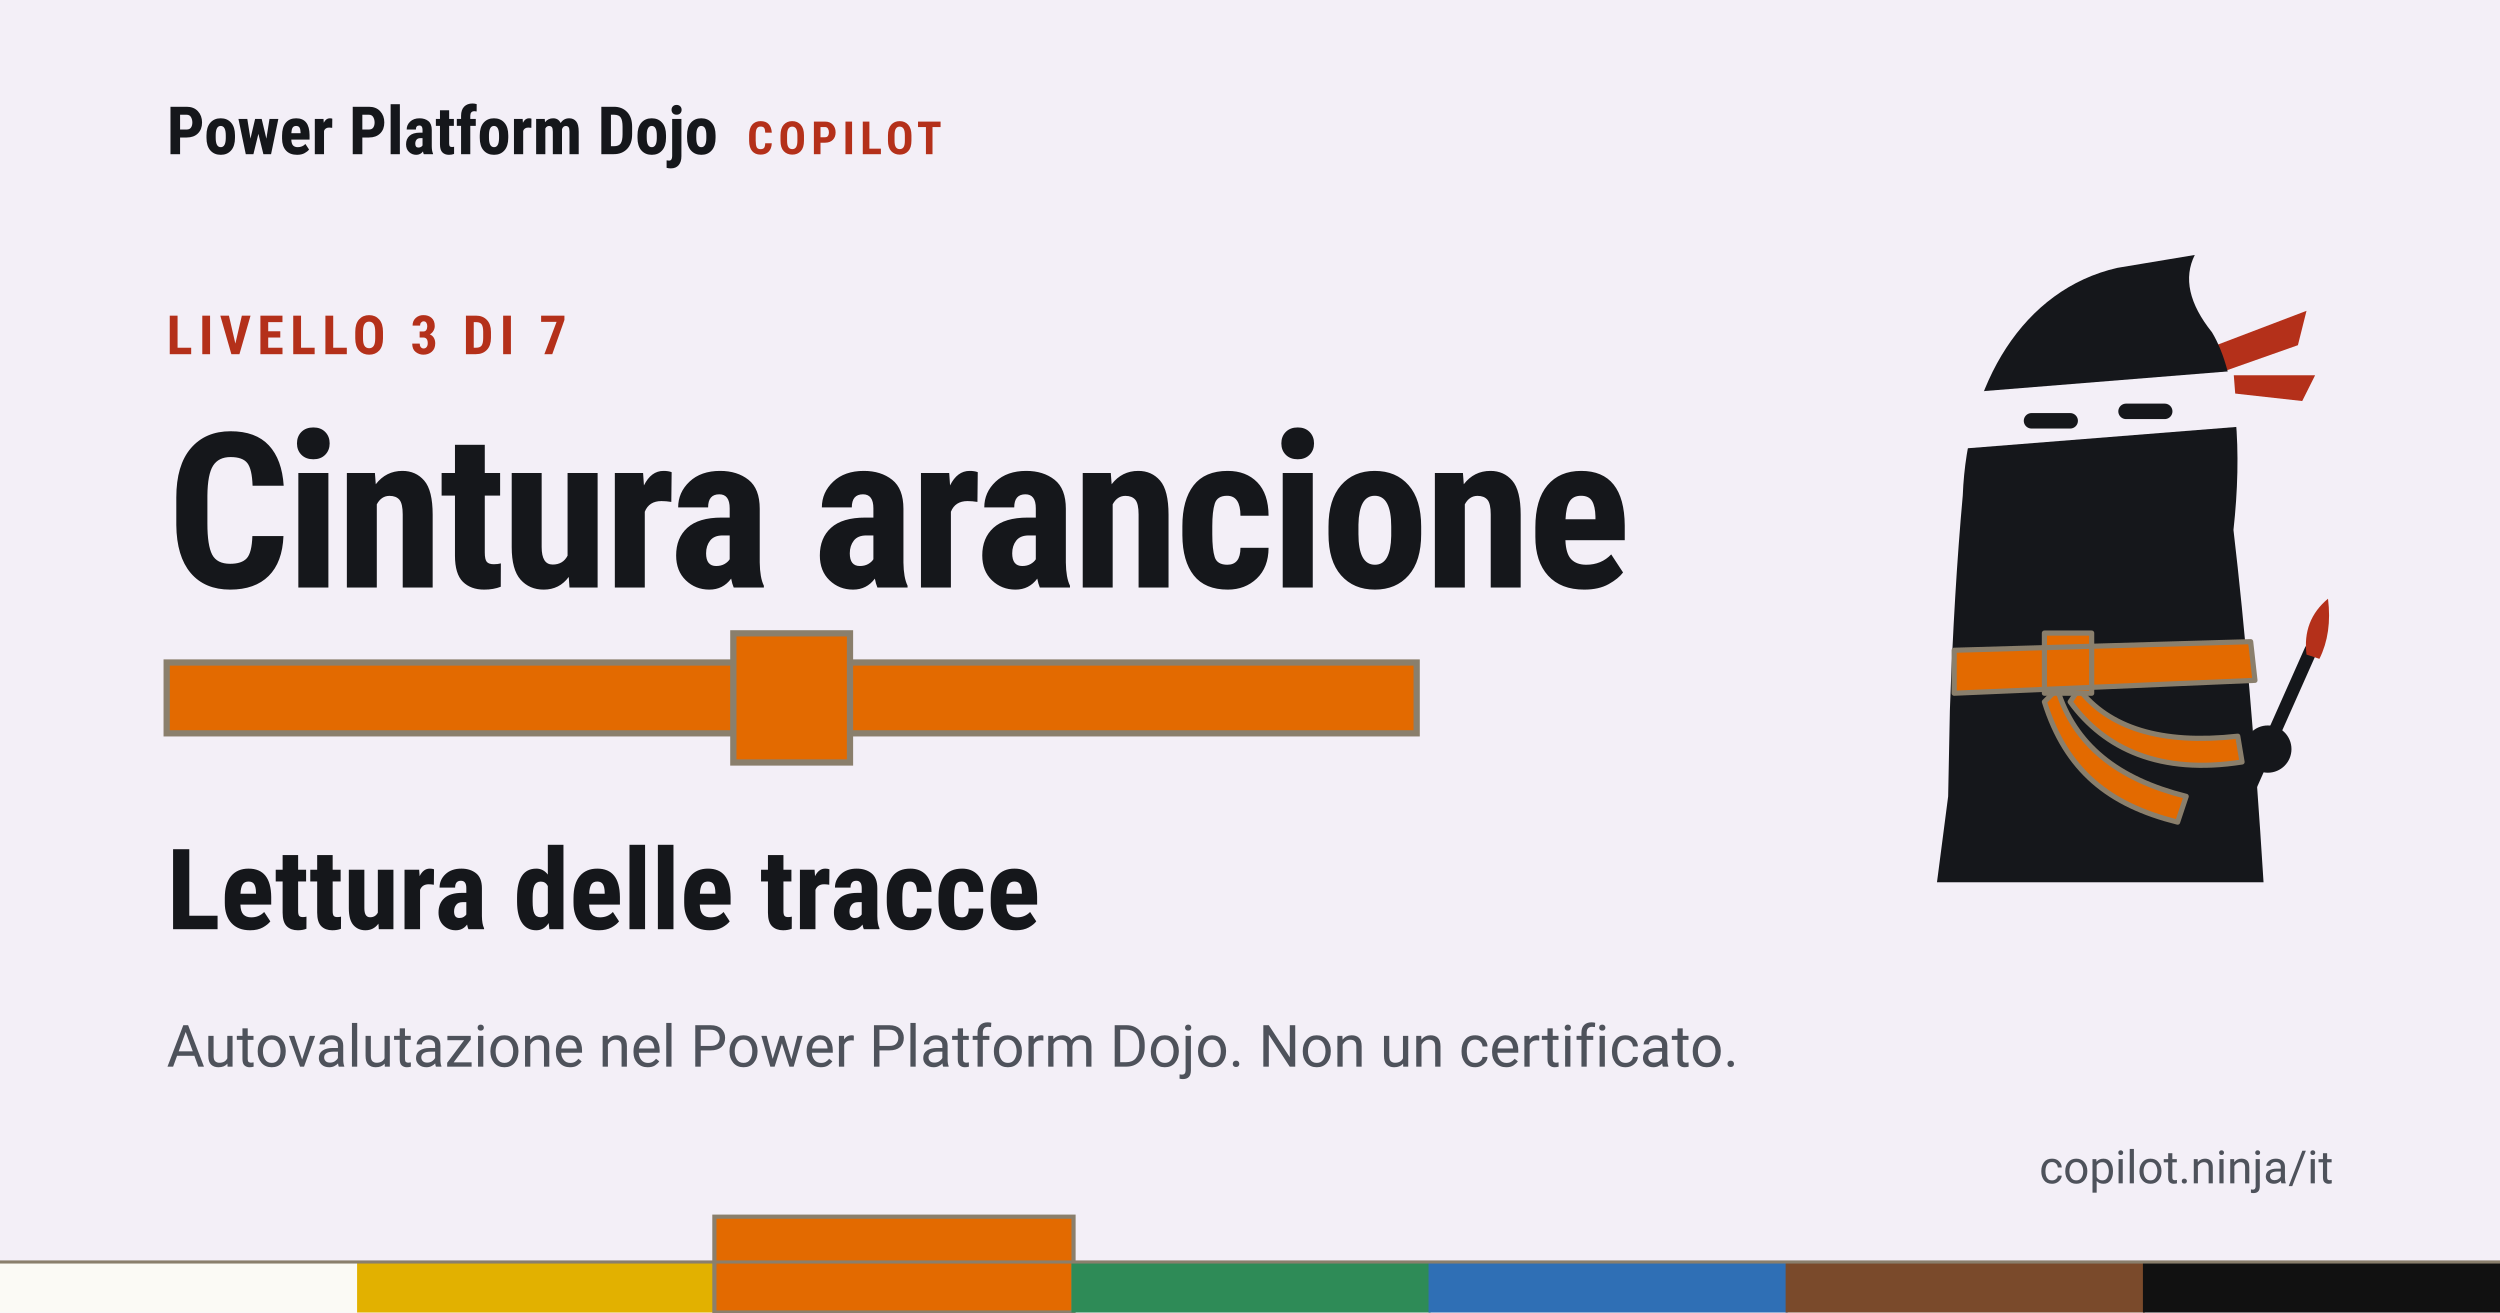
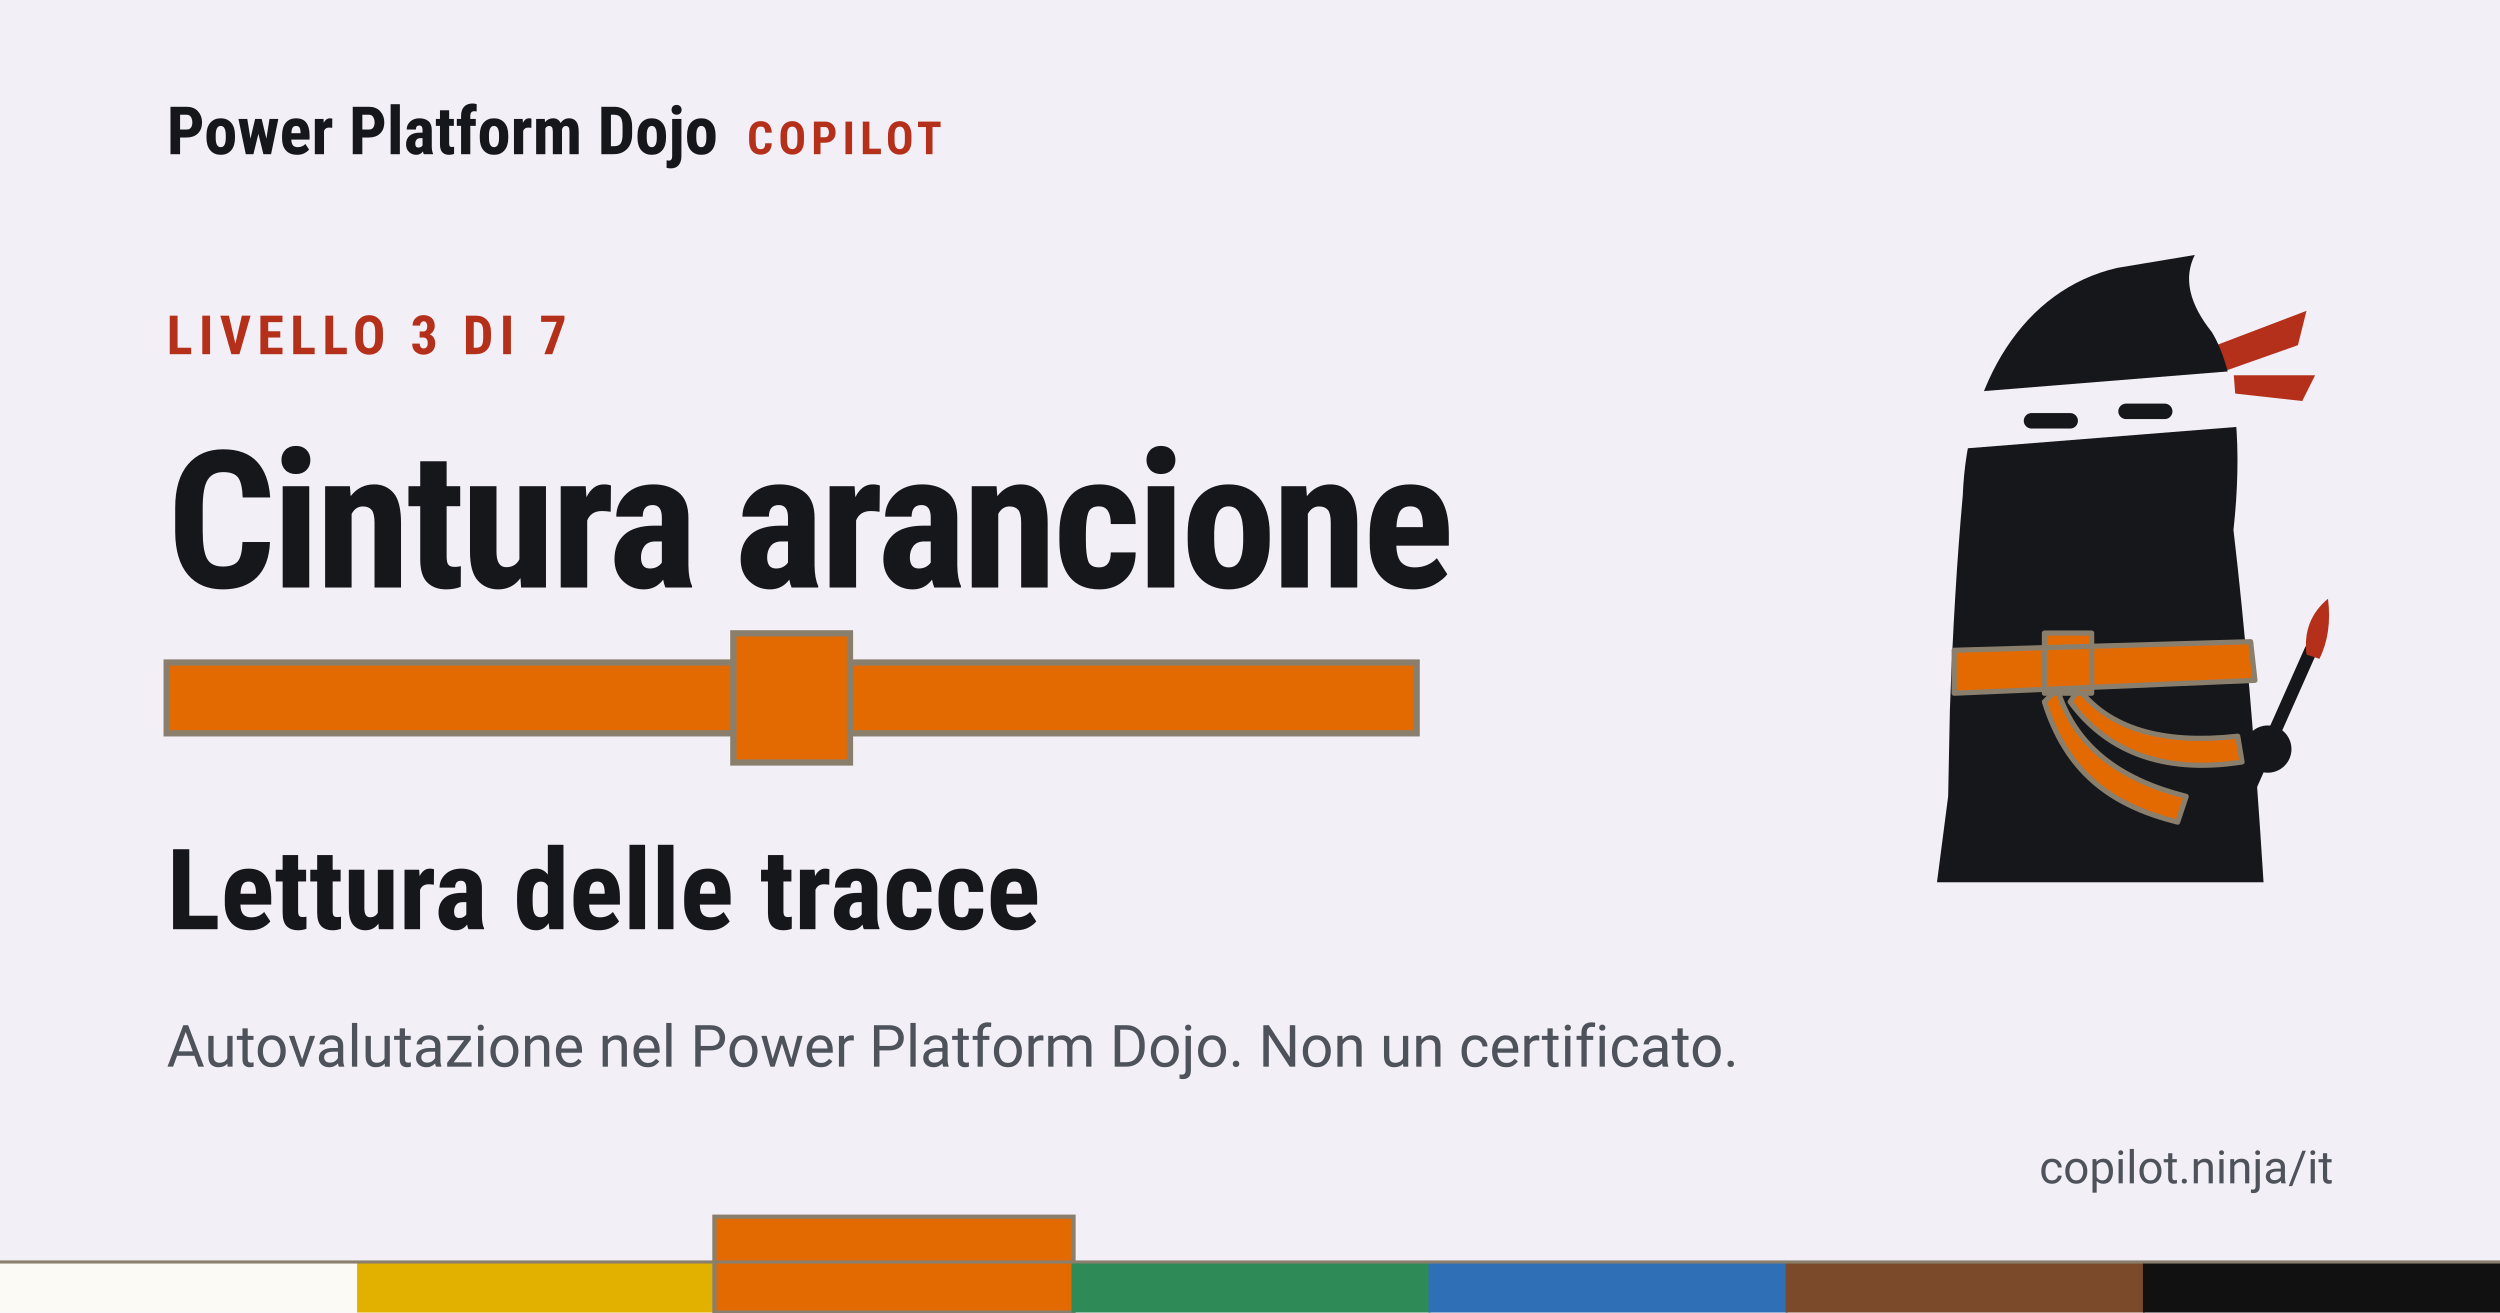
<svg xmlns="http://www.w3.org/2000/svg" width="1200" height="630" viewBox="0 0 1200 630" role="img" aria-label="Cintura arancione, Lettura delle tracce. Autovalutazione nel Power Platform Dojo, non un certificato.">
  <rect width="1200" height="630" fill="#F3EFF7" />
  <text x="80" y="74" font-family="Bahnschrift, 'Avenir Next Condensed', 'Roboto Condensed', 'Arial Narrow', sans-serif" font-stretch="condensed" font-weight="600" font-size="32" fill="#15171B">Power Platform Dojo<tspan font-weight="700" font-size="22" letter-spacing="2.5" fill="#B4301A" dx="14">COPILOT</tspan>
  </text>
  <text x="80" y="170" font-family="Bahnschrift, 'Avenir Next Condensed', 'Roboto Condensed', 'Arial Narrow', sans-serif" font-weight="700" font-size="26" letter-spacing="3" fill="#B4301A">LIVELLO 3 DI 7</text>
-   <text x="80" y="282" font-family="Bahnschrift, 'Avenir Next Condensed', 'Roboto Condensed', 'Arial Narrow', sans-serif" font-weight="700" font-size="104" letter-spacing="-2" fill="#15171B">Cintura arancione</text>
+   <text x="80" y="282" font-family="Bahnschrift, 'Avenir Next Condensed', 'Roboto Condensed', 'Arial Narrow', sans-serif" font-weight="700" font-size="92" letter-spacing="-2" fill="#15171B">Cintura arancione</text>
  <rect x="80" y="318" width="600" height="34" fill="#E36A00" stroke="#8A7F6C" stroke-width="3" />
  <rect x="352" y="304" width="56" height="62" fill="#E36A00" stroke="#8A7F6C" stroke-width="3" />
  <text x="80" y="446" font-family="Bahnschrift, 'Avenir Next Condensed', 'Roboto Condensed', 'Arial Narrow', sans-serif" font-weight="600" font-size="54" fill="#15171B">Lettura delle tracce</text>
  <text x="80" y="512" font-family="'Segoe UI', system-ui, -apple-system, Roboto, Arial, sans-serif" font-size="28" fill="#4E525B">Autovalutazione nel Power Platform Dojo. Non un certificato.</text>
  <svg x="880" y="110" width="248" height="330" viewBox="0 0 120 160">
    <style>.t-koerper{fill:#15171B}.t-gesicht{fill:#F3EFF7}.t-augen{fill:none;stroke:#15171B;stroke-width:3.6;stroke-linecap:round}.t-band,.t-pinsel-spitze{fill:#B4301A}.t-guertel,.t-guertel-enden{fill:#E36A00;stroke:#8A7F6C;stroke-width:1.2;stroke-linejoin:round}.t-pinsel-stiel{fill:none;stroke:#15171B;stroke-width:3;stroke-linecap:round}.t-hand{fill:#15171B}.t-rolle,.t-strich{display:none}</style>
    <g class="t-figur">
      <path class="t-band" d="M89 27l21-8-2 8-17 6zM90 34h22l-3 6-18-2z" />
      <path class="t-koerper" d="M24 152l2.6-20 .4-20q1-28 3-50c1-26 14-48 36-53l18-3q-4 8 4 18c6 10 7 28 5 46q4 34 7 82z" />
      <path class="t-gesicht" d="M31 38l62-5 1 13-63 5z" />
      <path class="t-augen" d="M46 44.6h9M68 42.4h9" />
      <g class="t-rolle">
        <path class="t-rolle-blatt" d="M30 114h60v18H30z" />
        <path class="t-rolle-zeilen" d="M38 120h40M38 126h28" />
        <path class="t-rolle-enden" d="M25 111h6v24h-6zM89 111h6v24h-6z" />
      </g>
      <path class="t-guertel-enden" d="M52 107c4 13 14 21 30 25l-2 6c-16-4-26-12-31-28zM57 107c7 9 19 13 37 11l1 6c-19 3-32-3-40-14z" />
      <path class="t-guertel" d="M28 98l69-2 1 9-70 3zM49 94h11v14H49z" />
      <g class="t-pinsel">
        <path class="t-pinsel-stiel" d="M95 134l16-36" />
        <path class="t-pinsel-spitze" d="M110 99q-1-8 5-13 1 8-2 14z" />
        <circle class="t-hand" cx="101" cy="121" r="5.5" />
      </g>
      <path class="t-strich" pathLength="1" d="M24 152l2.6-20 .4-20q1-28 3-50c1-26 14-48 36-53l18-3q-4 8 4 18c6 10 7 28 5 46q4 34 7 82z" />
    </g>
  </svg>
  <text x="1120" y="568" text-anchor="end" font-family="'Segoe UI', system-ui, -apple-system, Roboto, Arial, sans-serif" font-size="22" fill="#4E525B">copilot.ninja/it</text>
  <rect x="0.0" y="606" width="172.4" height="24" fill="#FBFAF5" />
  <rect x="171.4" y="606" width="172.4" height="24" fill="#E2B100" />
  <rect x="342.9" y="584" width="172.4" height="46" fill="#E36A00" stroke="#8A7F6C" stroke-width="2" />
  <rect x="514.3" y="606" width="172.4" height="24" fill="#2E8B57" />
  <rect x="685.7" y="606" width="172.4" height="24" fill="#2F6FB5" />
  <rect x="857.1" y="606" width="172.4" height="24" fill="#7A4A2B" />
  <rect x="1028.6" y="606" width="172.4" height="24" fill="#111111" />
  <rect x="0" y="605" width="1200" height="1.5" fill="#8A7F6C" />
</svg>
